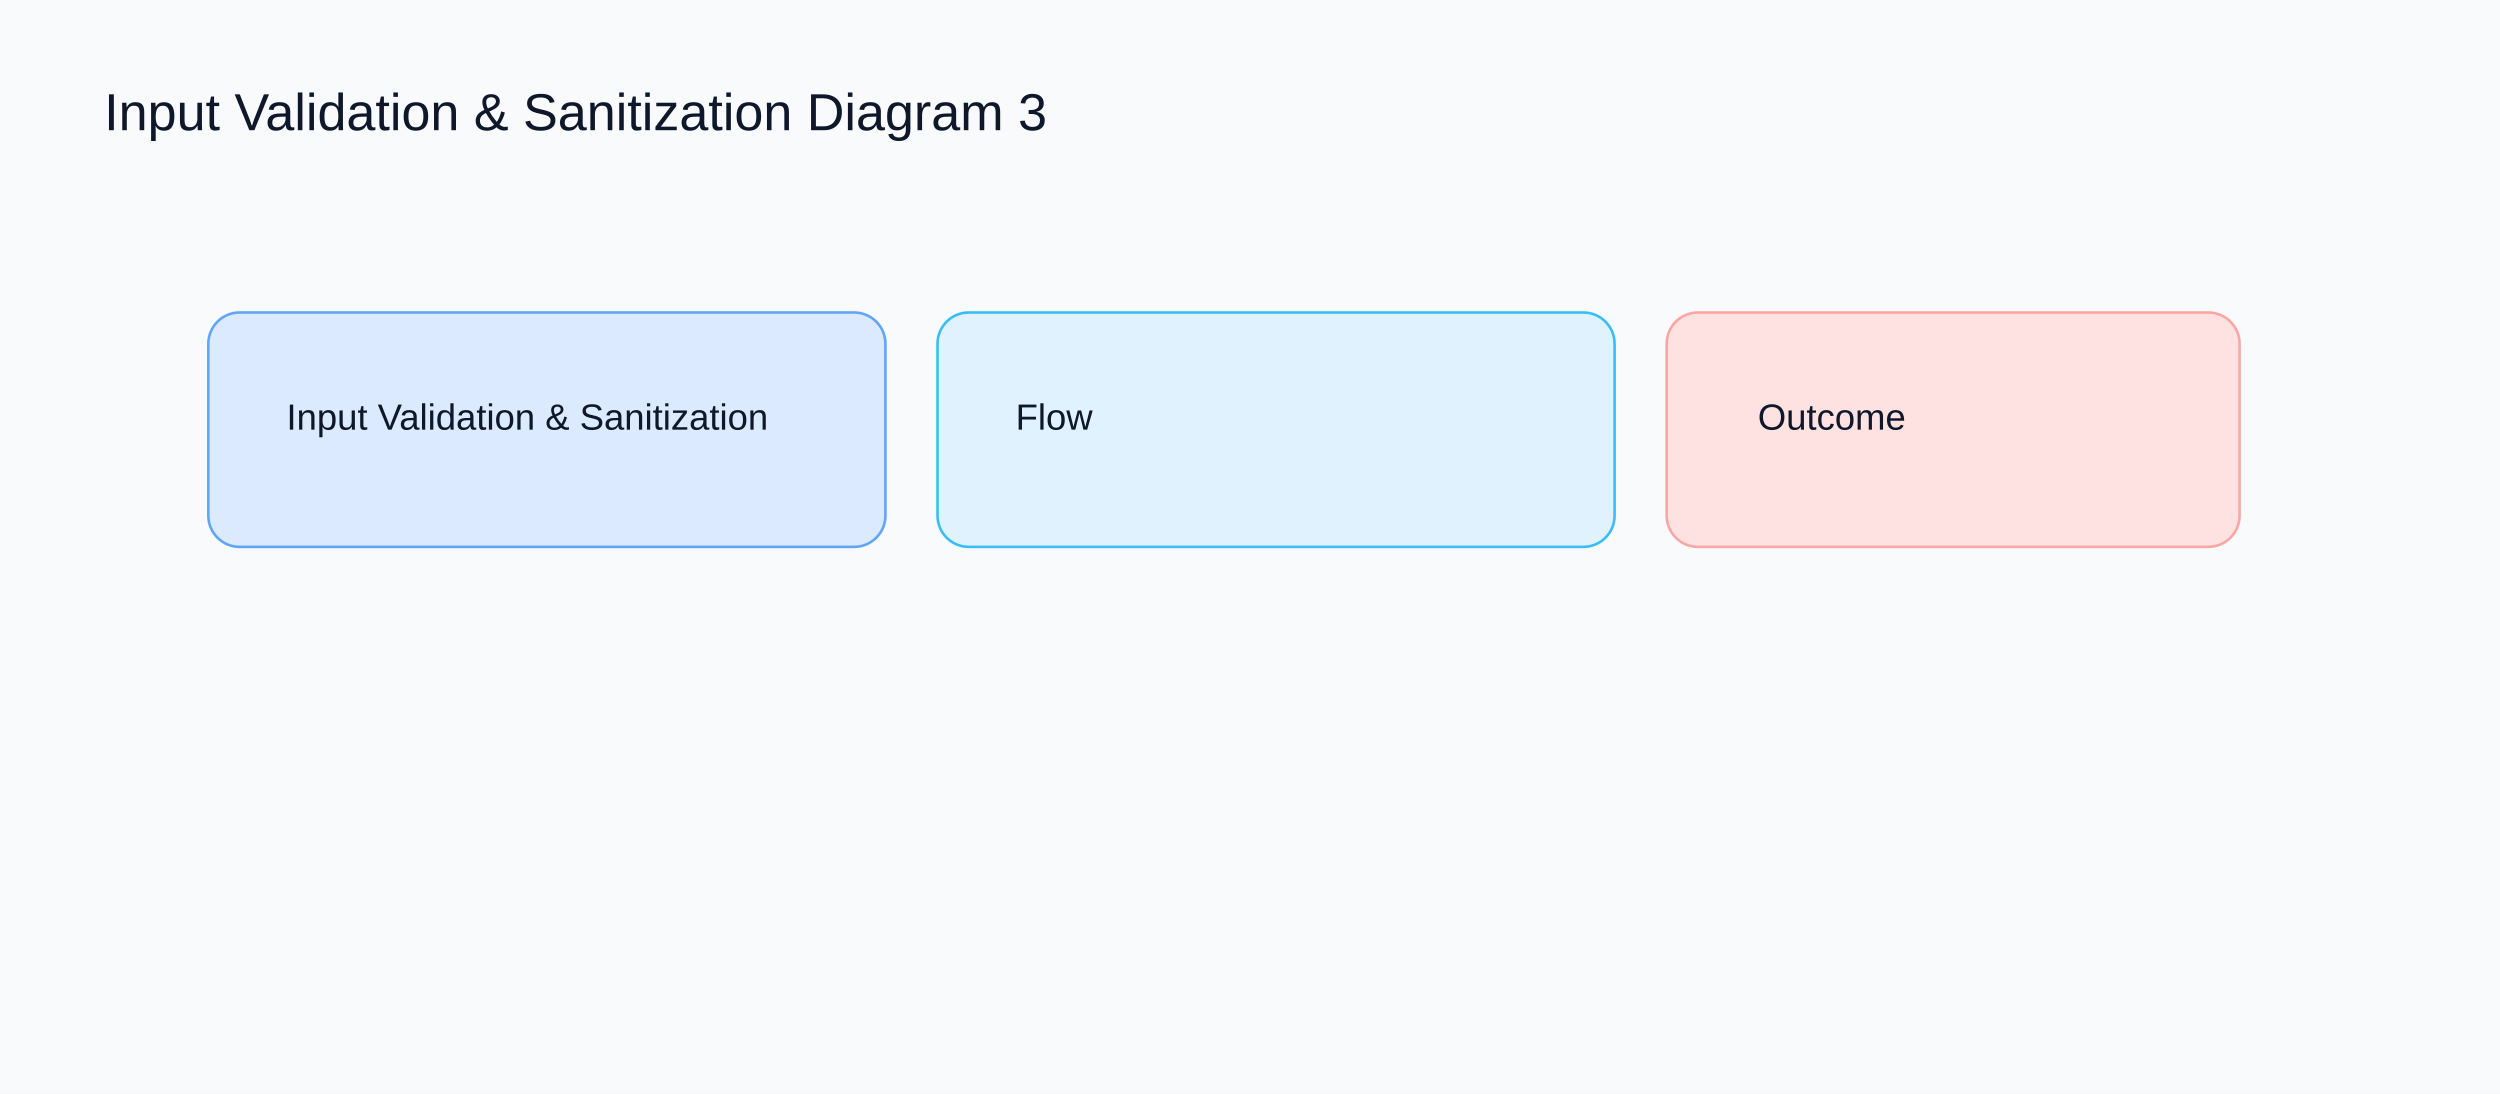
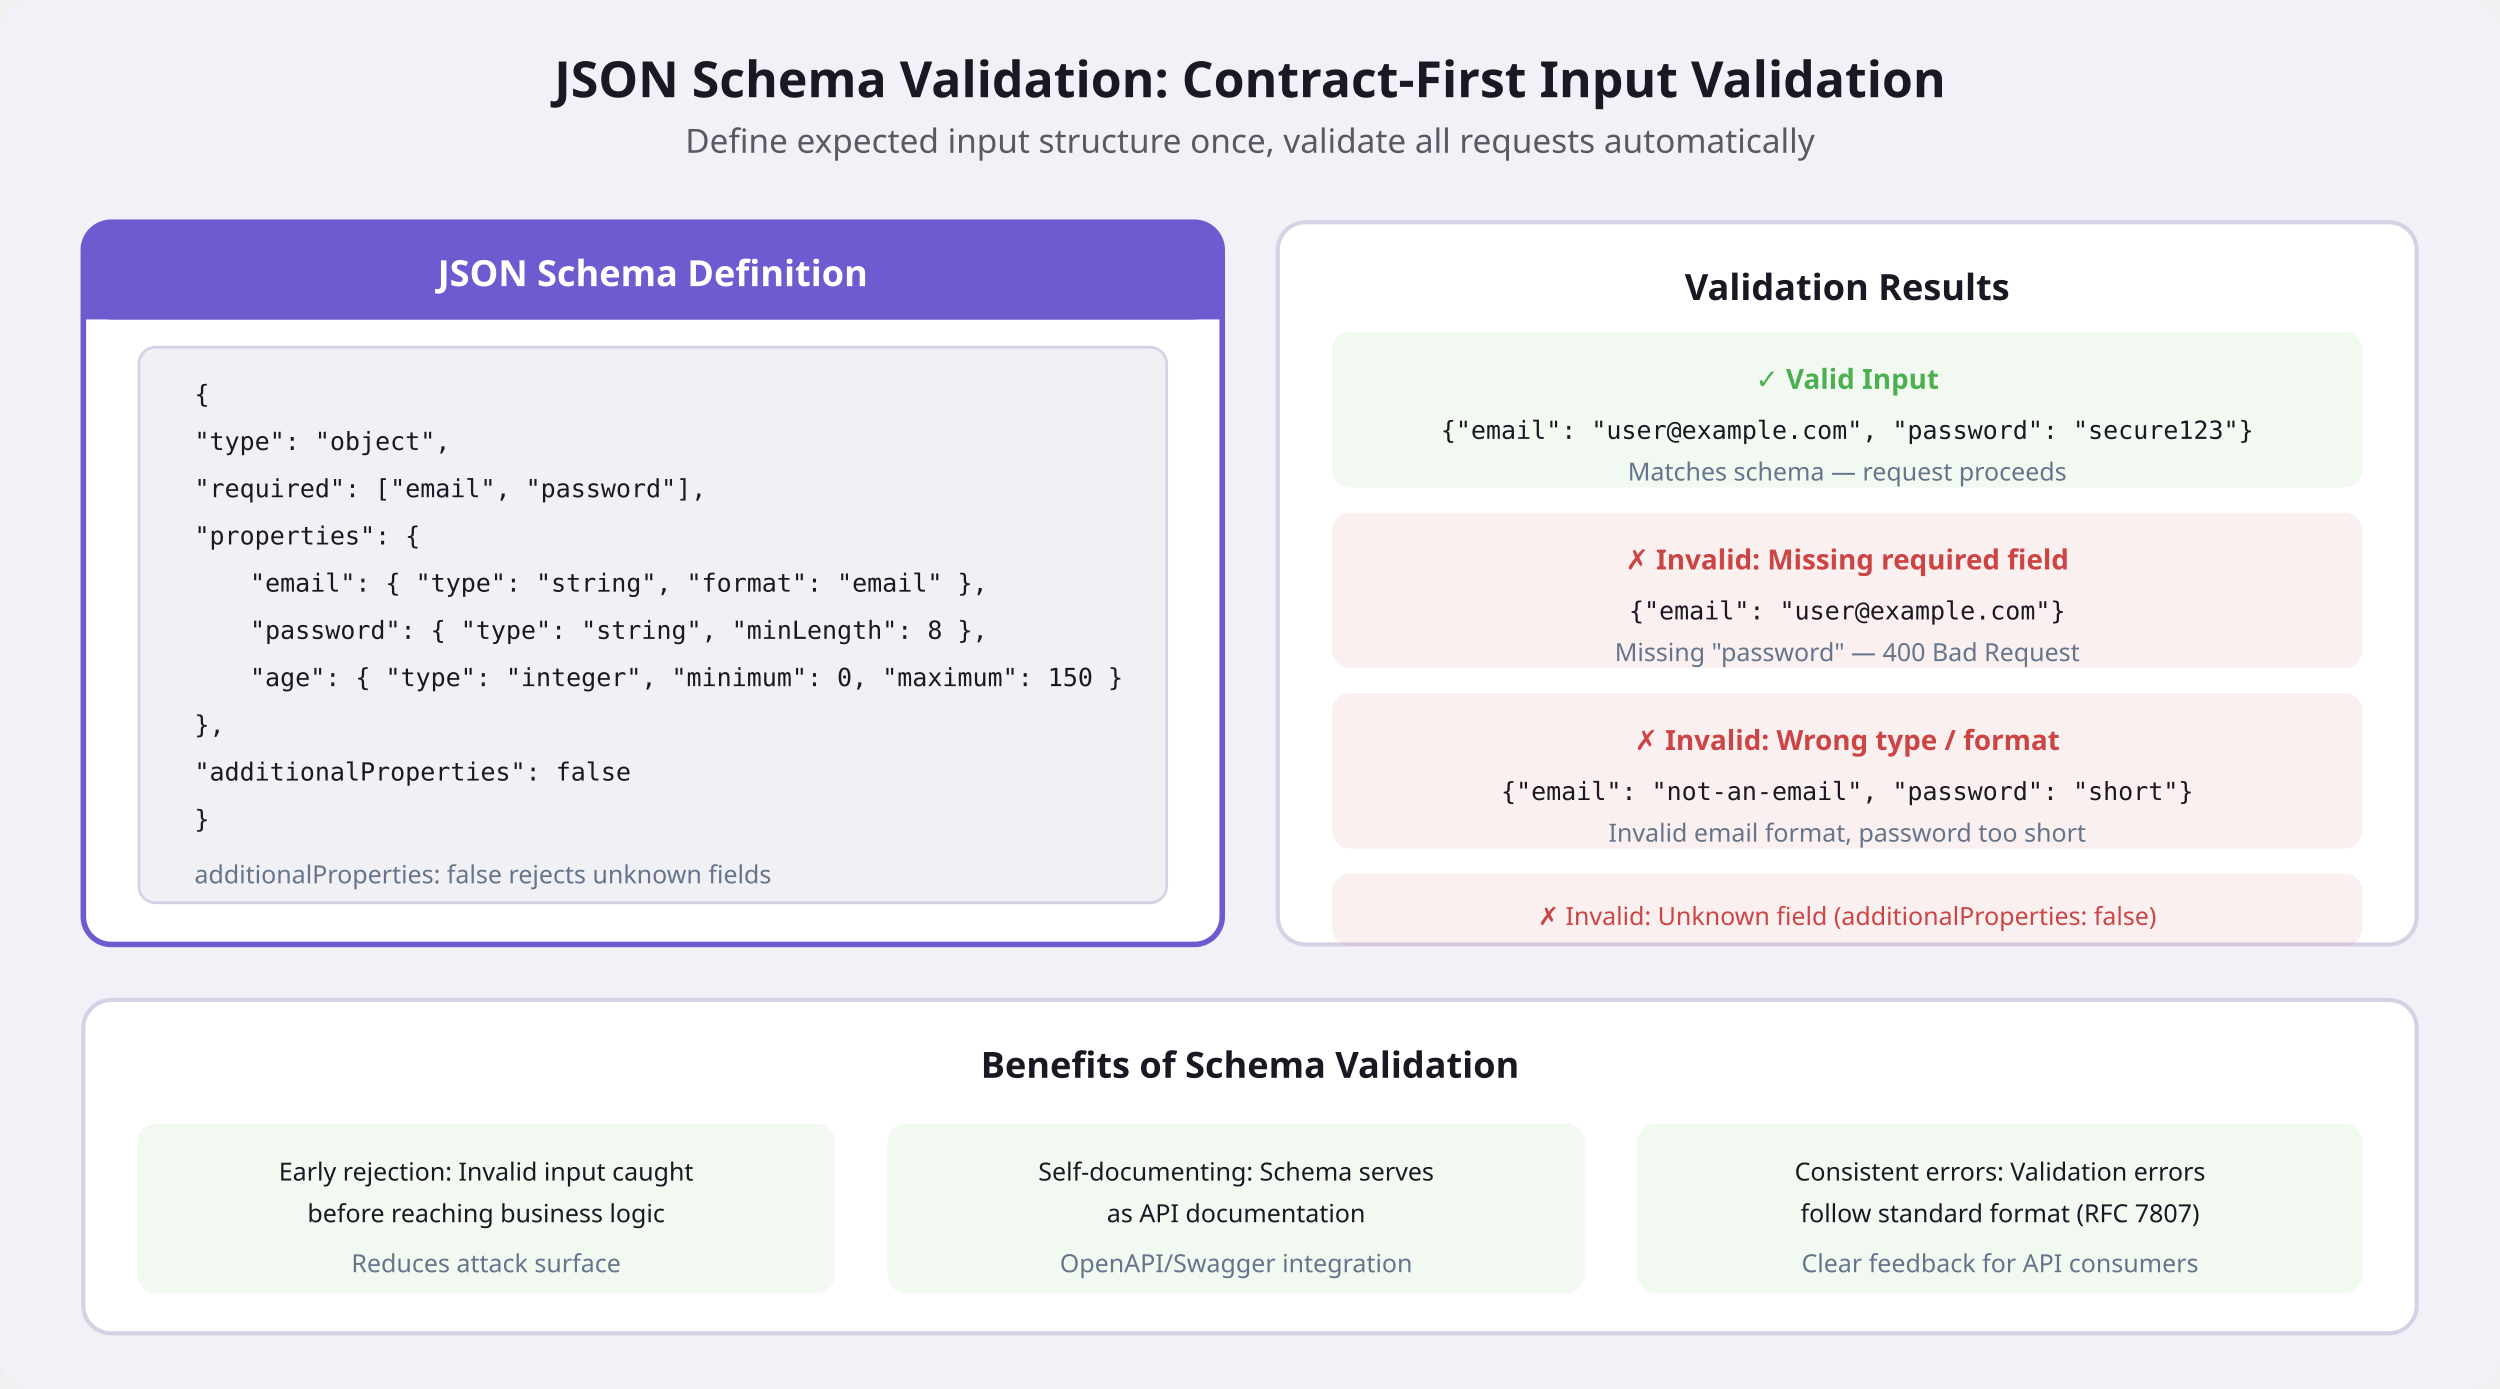
- <svg xmlns="http://www.w3.org/2000/svg" width="960" height="420" viewBox="0 0 960 420">
-   <rect width="960" height="420" fill="#f8fafc" />
-   <text x="40" y="50" font-family="Arial" font-size="20" fill="#0f172a">Input Validation &amp; Sanitization Diagram 3</text>
-   <rect x="80" y="120" width="260" height="90" rx="12" fill="#dbeafe" stroke="#60a5fa" />
-   <text x="110" y="165" font-family="Arial" font-size="14" fill="#0f172a">Input Validation &amp; Sanitization</text>
-   <rect x="360" y="120" width="260" height="90" rx="12" fill="#e0f2fe" stroke="#38bdf8" />
-   <text x="390" y="165" font-family="Arial" font-size="14" fill="#0f172a">Flow</text>
-   <rect x="640" y="120" width="220" height="90" rx="12" fill="#fee2e2" stroke="#fca5a5" />
-   <text x="675" y="165" font-family="Arial" font-size="14" fill="#0f172a">Outcome</text>
+ <svg xmlns="http://www.w3.org/2000/svg" viewBox="0 0 900 500" font-family="system-ui, sans-serif">
+   <rect width="900" height="500" rx="12" fill="#f3f1f8" />
+   <text x="450" y="35" text-anchor="middle" font-size="18" font-weight="700" fill="#1a1822">JSON Schema Validation: Contract-First Input Validation</text>
+   <text x="450" y="55" text-anchor="middle" font-size="12" fill="#1a1822" opacity="0.7">Define expected input structure once, validate all requests automatically</text>
+   <rect x="30" y="80" width="410" height="260" rx="10" fill="#ffffff" stroke="#6d5bd0" stroke-width="2" />
+   <rect x="30" y="80" width="410" height="35" rx="10" fill="#6d5bd0" />
+   <rect x="30" y="105" width="410" height="10" fill="#6d5bd0" />
+   <text x="235" y="103" text-anchor="middle" font-size="13" font-weight="700" fill="#ffffff">JSON Schema Definition</text>
+   <rect x="50" y="125" width="370" height="200" rx="6" fill="#f0f0f5" stroke="#d7d1e6" stroke-width="1" />
+   <text x="70" y="145" text-anchor="start" font-size="9" font-family="monospace" fill="#1a1822">{</text>
+   <text x="70" y="162" text-anchor="start" font-size="9" font-family="monospace" fill="#1a1822">  "type": "object",</text>
+   <text x="70" y="179" text-anchor="start" font-size="9" font-family="monospace" fill="#1a1822">  "required": ["email", "password"],</text>
+   <text x="70" y="196" text-anchor="start" font-size="9" font-family="monospace" fill="#1a1822">  "properties": {</text>
+   <text x="90" y="213" text-anchor="start" font-size="9" font-family="monospace" fill="#1a1822">"email": { "type": "string", "format": "email" },</text>
+   <text x="90" y="230" text-anchor="start" font-size="9" font-family="monospace" fill="#1a1822">"password": { "type": "string", "minLength": 8 },</text>
+   <text x="90" y="247" text-anchor="start" font-size="9" font-family="monospace" fill="#1a1822">"age": { "type": "integer", "minimum": 0, "maximum": 150 }</text>
+   <text x="70" y="264" text-anchor="start" font-size="9" font-family="monospace" fill="#1a1822">  },</text>
+   <text x="70" y="281" text-anchor="start" font-size="9" font-family="monospace" fill="#1a1822">  "additionalProperties": false</text>
+   <text x="70" y="298" text-anchor="start" font-size="9" font-family="monospace" fill="#1a1822">}</text>
+   <text x="70" y="318" text-anchor="start" font-size="9" fill="#64748b">additionalProperties: false rejects unknown fields</text>
+   <rect x="460" y="80" width="410" height="260" rx="10" fill="#ffffff" stroke="#d7d1e6" stroke-width="1.5" />
+   <text x="665" y="108" text-anchor="middle" font-size="13" font-weight="700" fill="#1a1822">Validation Results</text>
+   <rect x="480" y="120" width="370" height="55" rx="6" fill="#4caf50" opacity="0.08" stroke="#4caf50" stroke-width="1" />
+   <text x="665" y="140" text-anchor="middle" font-size="10" font-weight="600" fill="#4caf50">✓ Valid Input</text>
+   <text x="665" y="158" text-anchor="middle" font-size="9" font-family="monospace" fill="#1a1822">{"email": "user@example.com", "password": "secure123"}</text>
+   <text x="665" y="173" text-anchor="middle" font-size="9" fill="#64748b">Matches schema — request proceeds</text>
+   <rect x="480" y="185" width="370" height="55" rx="6" fill="#cc4444" opacity="0.08" stroke="#cc4444" stroke-width="1" />
+   <text x="665" y="205" text-anchor="middle" font-size="10" font-weight="600" fill="#cc4444">✗ Invalid: Missing required field</text>
+   <text x="665" y="223" text-anchor="middle" font-size="9" font-family="monospace" fill="#1a1822">{"email": "user@example.com"}</text>
+   <text x="665" y="238" text-anchor="middle" font-size="9" fill="#64748b">Missing "password" — 400 Bad Request</text>
+   <rect x="480" y="250" width="370" height="55" rx="6" fill="#cc4444" opacity="0.08" stroke="#cc4444" stroke-width="1" />
+   <text x="665" y="270" text-anchor="middle" font-size="10" font-weight="600" fill="#cc4444">✗ Invalid: Wrong type / format</text>
+   <text x="665" y="288" text-anchor="middle" font-size="9" font-family="monospace" fill="#1a1822">{"email": "not-an-email", "password": "short"}</text>
+   <text x="665" y="303" text-anchor="middle" font-size="9" fill="#64748b">Invalid email format, password too short</text>
+   <rect x="480" y="315" width="370" height="25" rx="6" fill="#cc4444" opacity="0.08" stroke="#cc4444" stroke-width="1" />
+   <text x="665" y="333" text-anchor="middle" font-size="9" fill="#cc4444">✗ Invalid: Unknown field (additionalProperties: false)</text>
+   <rect x="30" y="360" width="840" height="120" rx="10" fill="#ffffff" stroke="#d7d1e6" stroke-width="1.5" />
+   <text x="450" y="388" text-anchor="middle" font-size="13" font-weight="700" fill="#1a1822">Benefits of Schema Validation</text>
+   <rect x="50" y="405" width="250" height="60" rx="6" fill="#4caf50" opacity="0.08" stroke="#4caf50" stroke-width="1" />
+   <text x="175" y="425" text-anchor="middle" font-size="9" fill="#1a1822">Early rejection: Invalid input caught</text>
+   <text x="175" y="440" text-anchor="middle" font-size="9" fill="#1a1822">before reaching business logic</text>
+   <text x="175" y="458" text-anchor="middle" font-size="9" fill="#64748b">Reduces attack surface</text>
+   <rect x="320" y="405" width="250" height="60" rx="6" fill="#4caf50" opacity="0.08" stroke="#4caf50" stroke-width="1" />
+   <text x="445" y="425" text-anchor="middle" font-size="9" fill="#1a1822">Self-documenting: Schema serves</text>
+   <text x="445" y="440" text-anchor="middle" font-size="9" fill="#1a1822">as API documentation</text>
+   <text x="445" y="458" text-anchor="middle" font-size="9" fill="#64748b">OpenAPI/Swagger integration</text>
+   <rect x="590" y="405" width="260" height="60" rx="6" fill="#4caf50" opacity="0.08" stroke="#4caf50" stroke-width="1" />
+   <text x="720" y="425" text-anchor="middle" font-size="9" fill="#1a1822">Consistent errors: Validation errors</text>
+   <text x="720" y="440" text-anchor="middle" font-size="9" fill="#1a1822">follow standard format (RFC 7807)</text>
+   <text x="720" y="458" text-anchor="middle" font-size="9" fill="#64748b">Clear feedback for API consumers</text>
</svg>
